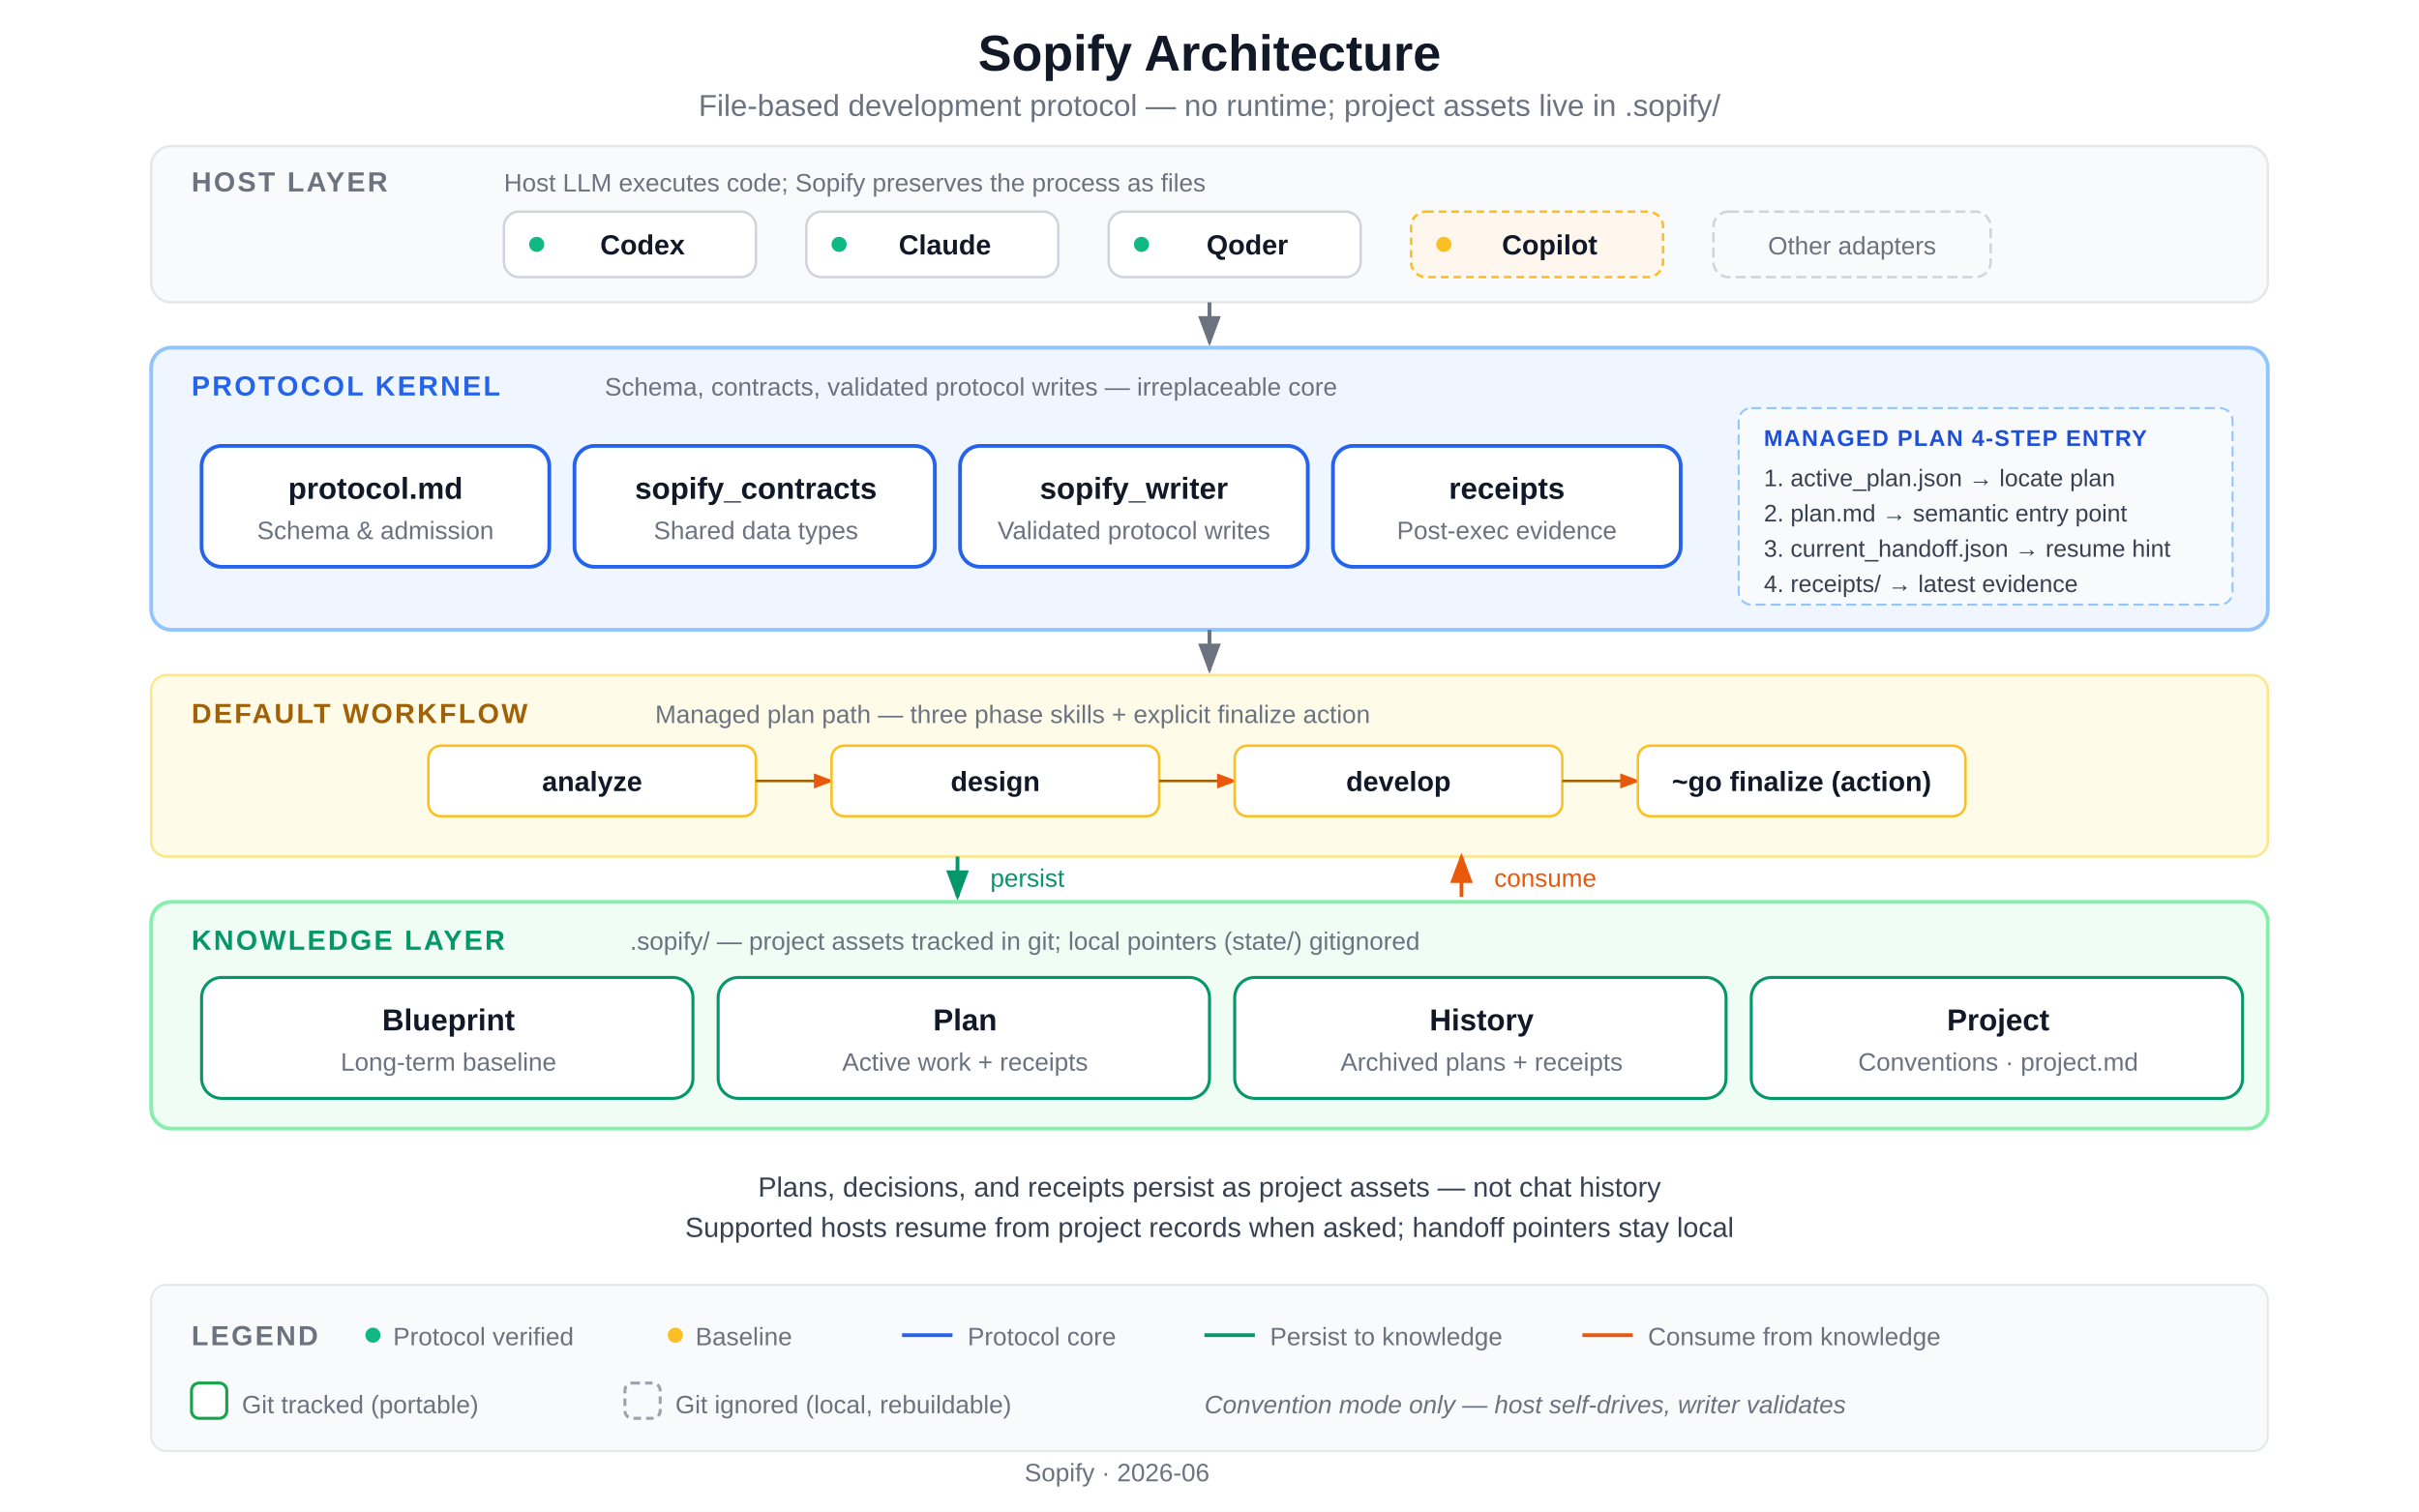
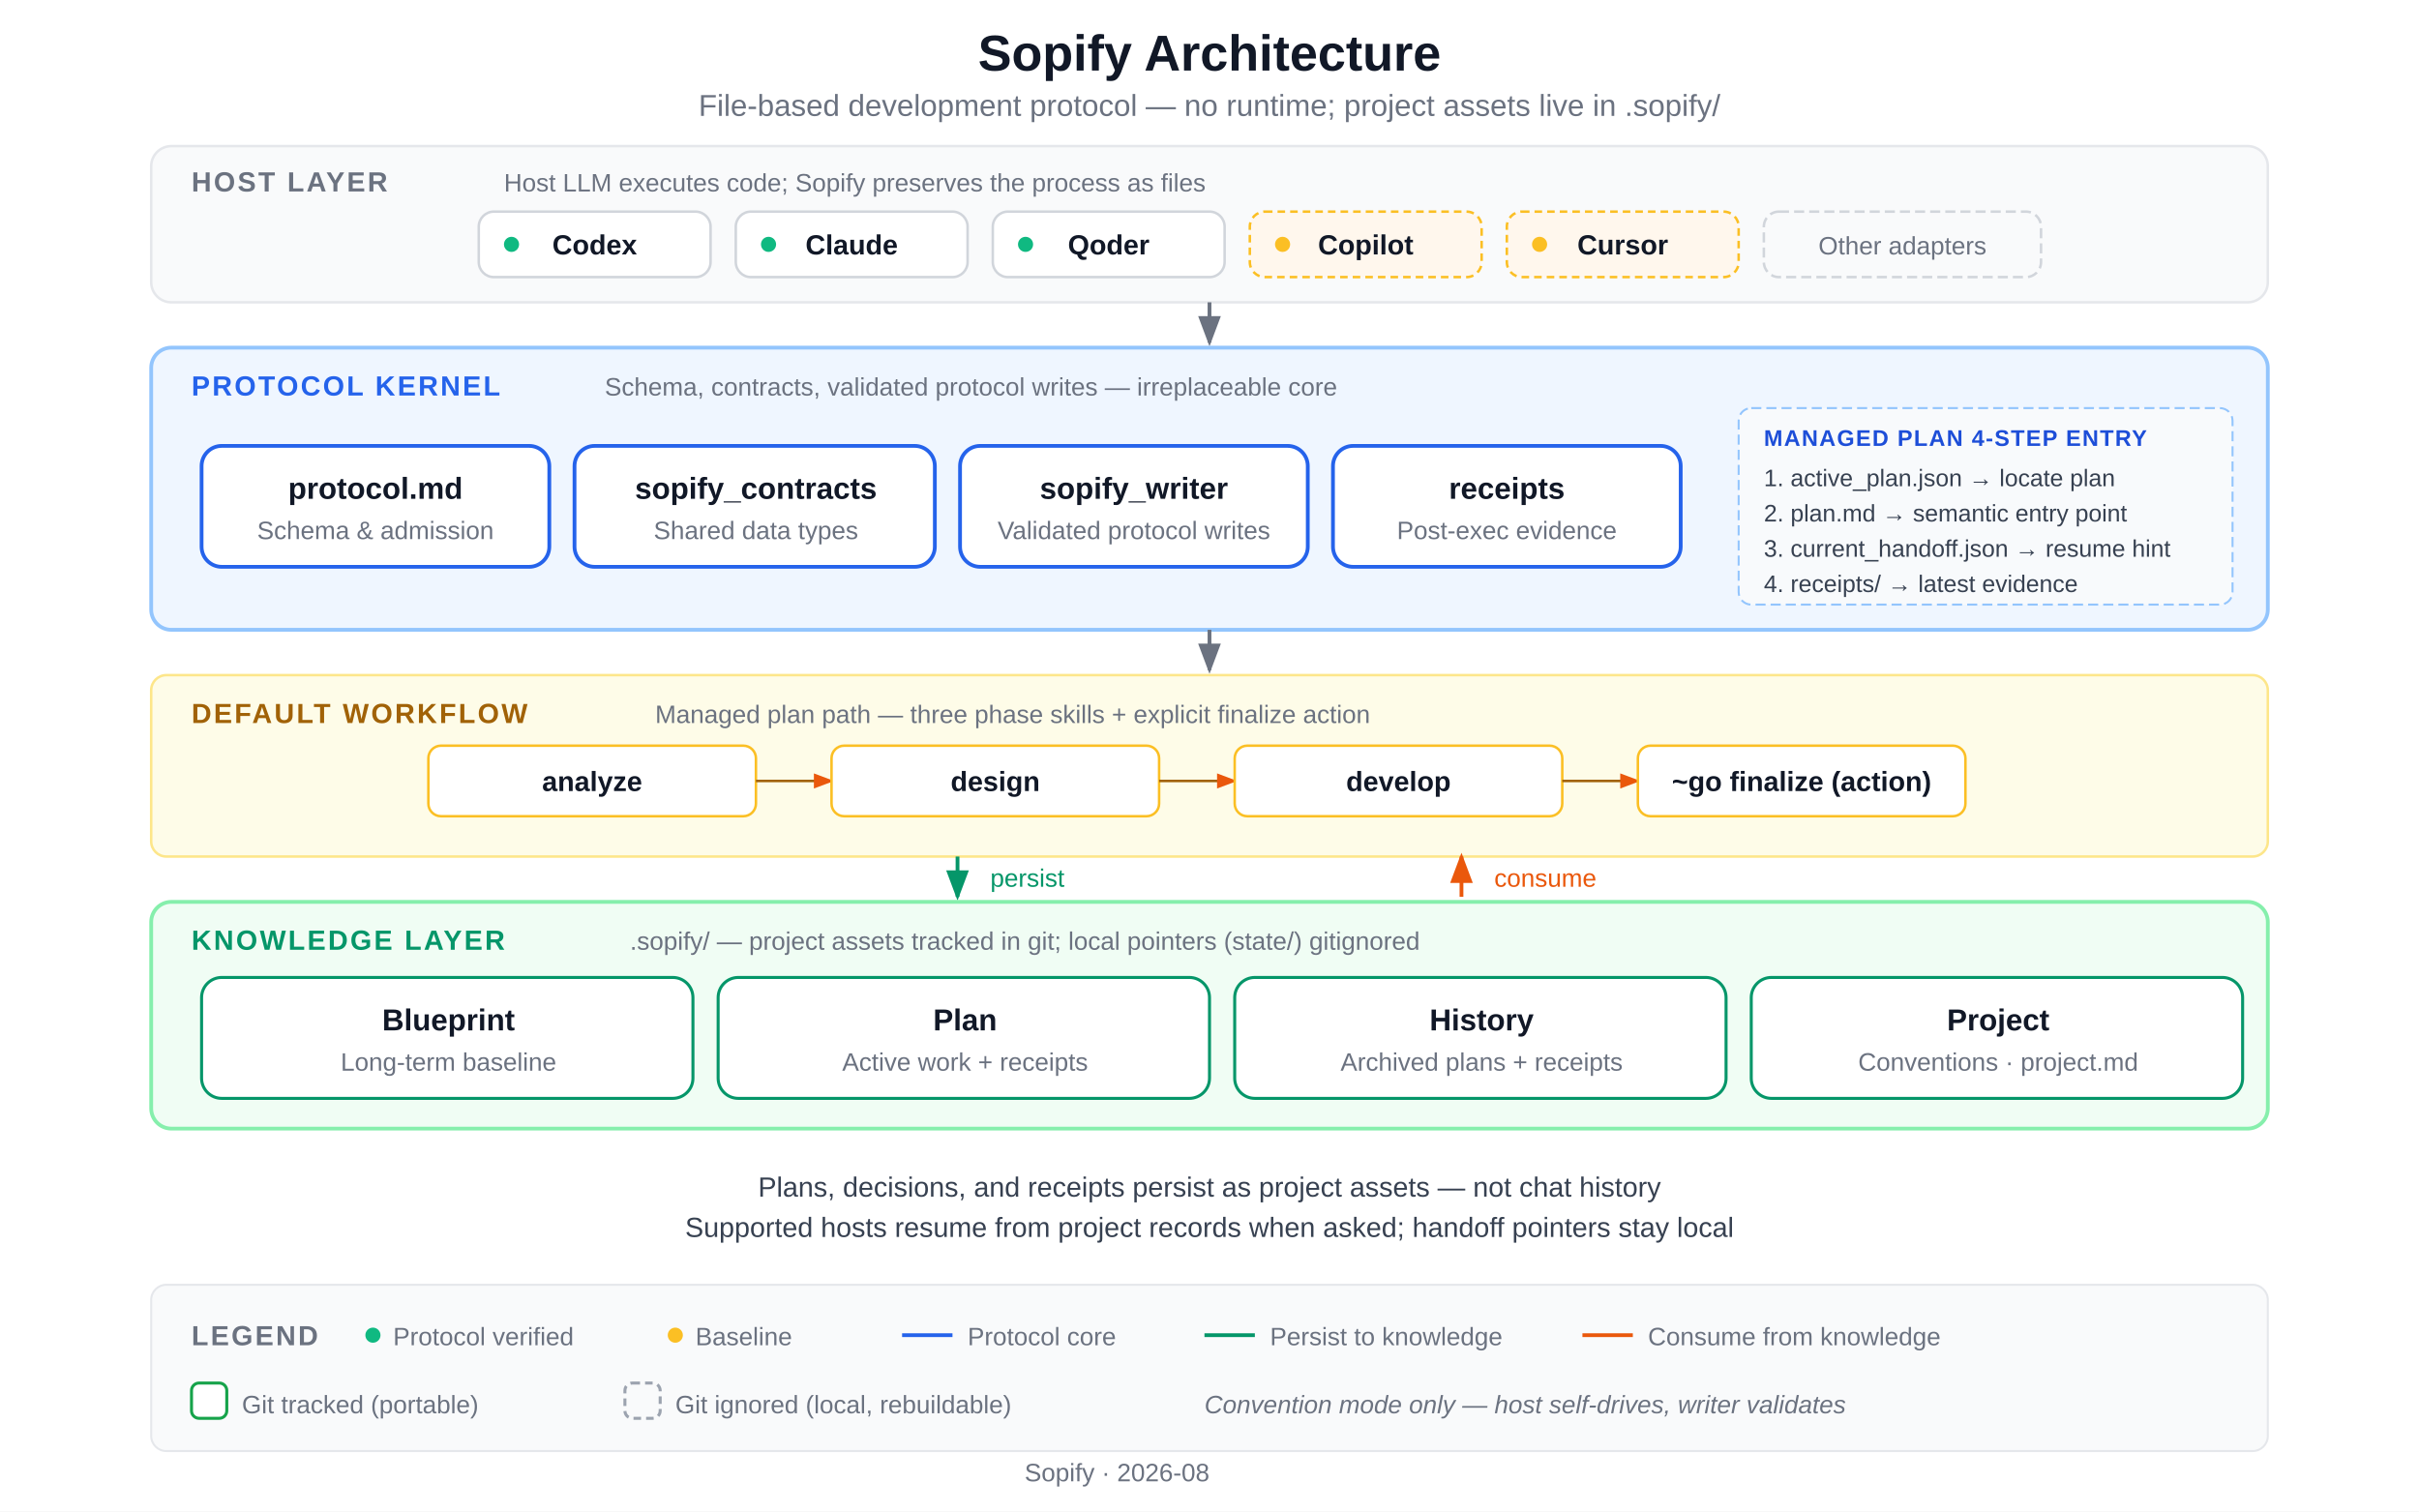
<svg xmlns="http://www.w3.org/2000/svg" viewBox="0 0 960 600">
  <style>
    text { font-family: -apple-system, BlinkMacSystemFont, "Segoe UI", "Helvetica Neue", Arial, sans-serif; }
    .title { font-size: 20px; font-weight: 700; fill: #111827; }
    .subtitle { font-size: 12px; fill: #6b7280; }
    .tier-label { font-size: 11px; font-weight: 700; letter-spacing: 0.08em; }
    .node-name { font-size: 13px; font-weight: 600; fill: #111827; }
    .node-desc { font-size: 10px; fill: #6b7280; }
    .slogan { font-size: 11px; font-weight: 500; fill: #374151; }
    .arrow-label { font-size: 10px; font-weight: 500; }
    .callout-title { font-size: 9px; font-weight: 700; fill: #1d4ed8; letter-spacing: 0.5px; }
    .callout-step { font-size: 9.5px; fill: #374151; }
  </style>
  <defs>
    <marker id="a-blue" markerWidth="8" markerHeight="6" refX="7" refY="3" orient="auto">
      <polygon points="0 0,8 3,0 6" fill="#2563eb" />
    </marker>
    <marker id="a-green" markerWidth="8" markerHeight="6" refX="7" refY="3" orient="auto">
      <polygon points="0 0,8 3,0 6" fill="#059669" />
    </marker>
    <marker id="a-orange" markerWidth="8" markerHeight="6" refX="7" refY="3" orient="auto">
      <polygon points="0 0,8 3,0 6" fill="#ea580c" />
    </marker>
    <marker id="a-gray" markerWidth="8" markerHeight="6" refX="7" refY="3" orient="auto">
      <polygon points="0 0,8 3,0 6" fill="#6b7280" />
    </marker>
  </defs>
  <rect width="960" height="600" fill="#ffffff" />
  <text x="480" y="28" text-anchor="middle" class="title">Sopify Architecture</text>
  <text x="480" y="46" text-anchor="middle" class="subtitle">File-based development protocol — no runtime; project assets live in .sopify/</text>
  <rect x="60" y="58" width="840" height="62" rx="8" fill="#f9fafb" stroke="#e5e7eb" stroke-width="1" />
  <text x="76" y="76" class="tier-label" fill="#6b7280">HOST LAYER</text>
  <text x="200" y="76" class="node-desc">Host LLM executes code; Sopify preserves the process as files</text>
-   <rect x="200" y="84" width="100" height="26" rx="6" fill="#ffffff" stroke="#d1d5db" stroke-width="1" />
-   <circle cx="213" cy="97" r="3" fill="#10b981" />
-   <text x="255" y="101" text-anchor="middle" class="node-name" style="font-size:11px">Codex</text>
-   <rect x="320" y="84" width="100" height="26" rx="6" fill="#ffffff" stroke="#d1d5db" stroke-width="1" />
-   <circle cx="333" cy="97" r="3" fill="#10b981" />
-   <text x="375" y="101" text-anchor="middle" class="node-name" style="font-size:11px">Claude</text>
-   <rect x="440" y="84" width="100" height="26" rx="6" fill="#ffffff" stroke="#d1d5db" stroke-width="1" />
-   <circle cx="453" cy="97" r="3" fill="#10b981" />
-   <text x="495" y="101" text-anchor="middle" class="node-name" style="font-size:11px">Qoder</text>
-   <rect x="560" y="84" width="100" height="26" rx="6" fill="#fff7ed" stroke="#fbbf24" stroke-width="1" stroke-dasharray="3,2" />
-   <circle cx="573" cy="97" r="3" fill="#fbbf24" />
-   <text x="615" y="101" text-anchor="middle" class="node-name" style="font-size:11px">Copilot</text>
-   <rect x="680" y="84" width="110" height="26" rx="6" fill="#f9fafb" stroke="#d1d5db" stroke-width="1" stroke-dasharray="4,2" />
-   <text x="735" y="101" text-anchor="middle" class="node-desc">Other adapters</text>
+   <rect x="190" y="84" width="92" height="26" rx="6" fill="#ffffff" stroke="#d1d5db" stroke-width="1" />
+   <circle cx="203" cy="97" r="3" fill="#10b981" />
+   <text x="236" y="101" text-anchor="middle" class="node-name" style="font-size:11px">Codex</text>
+   <rect x="292" y="84" width="92" height="26" rx="6" fill="#ffffff" stroke="#d1d5db" stroke-width="1" />
+   <circle cx="305" cy="97" r="3" fill="#10b981" />
+   <text x="338" y="101" text-anchor="middle" class="node-name" style="font-size:11px">Claude</text>
+   <rect x="394" y="84" width="92" height="26" rx="6" fill="#ffffff" stroke="#d1d5db" stroke-width="1" />
+   <circle cx="407" cy="97" r="3" fill="#10b981" />
+   <text x="440" y="101" text-anchor="middle" class="node-name" style="font-size:11px">Qoder</text>
+   <rect x="496" y="84" width="92" height="26" rx="6" fill="#fff7ed" stroke="#fbbf24" stroke-width="1" stroke-dasharray="3,2" />
+   <circle cx="509" cy="97" r="3" fill="#fbbf24" />
+   <text x="542" y="101" text-anchor="middle" class="node-name" style="font-size:11px">Copilot</text>
+   <rect x="598" y="84" width="92" height="26" rx="6" fill="#fff7ed" stroke="#fbbf24" stroke-width="1" stroke-dasharray="3,2" />
+   <circle cx="611" cy="97" r="3" fill="#fbbf24" />
+   <text x="644" y="101" text-anchor="middle" class="node-name" style="font-size:11px">Cursor</text>
+   <rect x="700" y="84" width="110" height="26" rx="6" fill="#f9fafb" stroke="#d1d5db" stroke-width="1" stroke-dasharray="4,2" />
+   <text x="755" y="101" text-anchor="middle" class="node-desc">Other adapters</text>
  <line x1="480" y1="120" x2="480" y2="136" stroke="#6b7280" stroke-width="1.5" marker-end="url(#a-gray)" />
  <rect x="60" y="138" width="840" height="112" rx="8" fill="#eff6ff" stroke="#93c5fd" stroke-width="1.5" />
  <text x="76" y="157" class="tier-label" fill="#2563eb">PROTOCOL KERNEL</text>
  <text x="240" y="157" class="node-desc">Schema, contracts, validated protocol writes — irreplaceable core</text>
  <rect x="80" y="177" width="138" height="48" rx="8" fill="#ffffff" stroke="#2563eb" stroke-width="1.5" />
  <text x="149" y="198" text-anchor="middle" class="node-name" style="font-size:12px">protocol.md</text>
  <text x="149" y="214" text-anchor="middle" class="node-desc">Schema &amp; admission</text>
  <rect x="228" y="177" width="143" height="48" rx="8" fill="#ffffff" stroke="#2563eb" stroke-width="1.5" />
  <text x="300" y="198" text-anchor="middle" class="node-name" style="font-size:12px">sopify_contracts</text>
  <text x="300" y="214" text-anchor="middle" class="node-desc">Shared data types</text>
  <rect x="381" y="177" width="138" height="48" rx="8" fill="#ffffff" stroke="#2563eb" stroke-width="1.5" />
  <text x="450" y="198" text-anchor="middle" class="node-name" style="font-size:12px">sopify_writer</text>
  <text x="450" y="214" text-anchor="middle" class="node-desc">Validated protocol writes</text>
  <rect x="529" y="177" width="138" height="48" rx="8" fill="#ffffff" stroke="#2563eb" stroke-width="1.5" />
  <text x="598" y="198" text-anchor="middle" class="node-name" style="font-size:12px">receipts</text>
  <text x="598" y="214" text-anchor="middle" class="node-desc">Post-exec evidence</text>
  <rect x="690" y="162" width="196" height="78" rx="5" fill="#f8fafc" stroke="#93c5fd" stroke-width="0.8" stroke-dasharray="4,2" />
  <text x="700" y="177" class="callout-title">MANAGED PLAN 4-STEP ENTRY</text>
  <text x="700" y="193" class="callout-step">1. active_plan.json → locate plan</text>
  <text x="700" y="207" class="callout-step">2. plan.md → semantic entry point</text>
  <text x="700" y="221" class="callout-step">3. current_handoff.json → resume hint</text>
  <text x="700" y="235" class="callout-step">4. receipts/ → latest evidence</text>
  <line x1="480" y1="250" x2="480" y2="266" stroke="#6b7280" stroke-width="1.5" marker-end="url(#a-gray)" />
  <rect x="60" y="268" width="840" height="72" rx="6" fill="#fefce8" stroke="#fde68a" stroke-width="1" />
  <text x="76" y="287" class="tier-label" fill="#a16207">DEFAULT WORKFLOW</text>
  <text x="260" y="287" class="node-desc">Managed plan path — three phase skills + explicit finalize action</text>
  <rect x="170" y="296" width="130" height="28" rx="5" fill="#ffffff" stroke="#fbbf24" stroke-width="1" />
  <text x="235" y="314" text-anchor="middle" class="node-name" style="font-size:11px">analyze</text>
  <line x1="300" y1="310" x2="330" y2="310" stroke="#a16207" stroke-width="1" marker-end="url(#a-orange)" />
  <rect x="330" y="296" width="130" height="28" rx="5" fill="#ffffff" stroke="#fbbf24" stroke-width="1" />
  <text x="395" y="314" text-anchor="middle" class="node-name" style="font-size:11px">design</text>
  <line x1="460" y1="310" x2="490" y2="310" stroke="#a16207" stroke-width="1" marker-end="url(#a-orange)" />
  <rect x="490" y="296" width="130" height="28" rx="5" fill="#ffffff" stroke="#fbbf24" stroke-width="1" />
  <text x="555" y="314" text-anchor="middle" class="node-name" style="font-size:11px">develop</text>
  <line x1="620" y1="310" x2="650" y2="310" stroke="#a16207" stroke-width="1" marker-end="url(#a-orange)" />
  <rect x="650" y="296" width="130" height="28" rx="5" fill="#ffffff" stroke="#fbbf24" stroke-width="1" />
  <text x="715" y="314" text-anchor="middle" class="node-name" style="font-size:11px">~go finalize (action)</text>
  <line x1="380" y1="340" x2="380" y2="356" stroke="#059669" stroke-width="1.5" marker-end="url(#a-green)" />
  <text x="393" y="352" class="arrow-label" fill="#059669">persist</text>
  <line x1="580" y1="356" x2="580" y2="340" stroke="#ea580c" stroke-width="1.5" marker-end="url(#a-orange)" />
  <text x="593" y="352" class="arrow-label" fill="#ea580c">consume</text>
  <rect x="60" y="358" width="840" height="90" rx="8" fill="#f0fdf4" stroke="#86efac" stroke-width="1.5" />
  <text x="76" y="377" class="tier-label" fill="#059669">KNOWLEDGE LAYER</text>
  <text x="250" y="377" class="node-desc">.sopify/ — project assets tracked in git; local pointers (state/) gitignored</text>
  <rect x="80" y="388" width="195" height="48" rx="8" fill="#ffffff" stroke="#059669" stroke-width="1.2" />
  <text x="178" y="409" text-anchor="middle" class="node-name" style="font-size:12px">Blueprint</text>
  <text x="178" y="425" text-anchor="middle" class="node-desc">Long-term baseline</text>
  <rect x="285" y="388" width="195" height="48" rx="8" fill="#ffffff" stroke="#059669" stroke-width="1.2" />
  <text x="383" y="409" text-anchor="middle" class="node-name" style="font-size:12px">Plan</text>
  <text x="383" y="425" text-anchor="middle" class="node-desc">Active work + receipts</text>
  <rect x="490" y="388" width="195" height="48" rx="8" fill="#ffffff" stroke="#059669" stroke-width="1.2" />
  <text x="588" y="409" text-anchor="middle" class="node-name" style="font-size:12px">History</text>
  <text x="588" y="425" text-anchor="middle" class="node-desc">Archived plans + receipts</text>
  <rect x="695" y="388" width="195" height="48" rx="8" fill="#ffffff" stroke="#059669" stroke-width="1.2" />
  <text x="793" y="409" text-anchor="middle" class="node-name" style="font-size:12px">Project</text>
  <text x="793" y="425" text-anchor="middle" class="node-desc">Conventions · project.md</text>
  <text x="480" y="475" text-anchor="middle" class="slogan">Plans, decisions, and receipts persist as project assets — not chat history</text>
  <text x="480" y="491" text-anchor="middle" class="slogan">Supported hosts resume from project records when asked; handoff pointers stay local</text>
  <rect x="60" y="510" width="840" height="66" rx="6" fill="#f9fafb" stroke="#e5e7eb" stroke-width="0.8" />
  <text x="76" y="534" class="tier-label" fill="#6b7280">LEGEND</text>
  <circle cx="148" cy="530" r="3" fill="#10b981" />
  <text x="156" y="534" class="node-desc">Protocol verified</text>
  <circle cx="268" cy="530" r="3" fill="#fbbf24" />
  <text x="276" y="534" class="node-desc">Baseline</text>
  <line x1="358" y1="530" x2="378" y2="530" stroke="#2563eb" stroke-width="1.5" />
  <text x="384" y="534" class="node-desc">Protocol core</text>
  <line x1="478" y1="530" x2="498" y2="530" stroke="#059669" stroke-width="1.5" />
  <text x="504" y="534" class="node-desc">Persist to knowledge</text>
  <line x1="628" y1="530" x2="648" y2="530" stroke="#ea580c" stroke-width="1.5" />
  <text x="654" y="534" class="node-desc">Consume from knowledge</text>
  <rect x="76" y="549" width="14" height="14" rx="3" fill="#ffffff" stroke="#16a34a" stroke-width="1.2" />
  <text x="96" y="561" class="node-desc">Git tracked (portable)</text>
  <rect x="248" y="549" width="14" height="14" rx="3" fill="#f9fafb" stroke="#9ca3af" stroke-width="1.2" stroke-dasharray="3,2" />
  <text x="268" y="561" class="node-desc">Git ignored (local, rebuildable)</text>
  <text x="478" y="561" class="node-desc" style="font-style:italic">Convention mode only — host self-drives, writer validates</text>
-   <text x="480" y="588" text-anchor="end" class="node-desc" fill="#9ca3af">Sopify · 2026-06</text>
+   <text x="480" y="588" text-anchor="end" class="node-desc" fill="#9ca3af">Sopify · 2026-08</text>
</svg>
